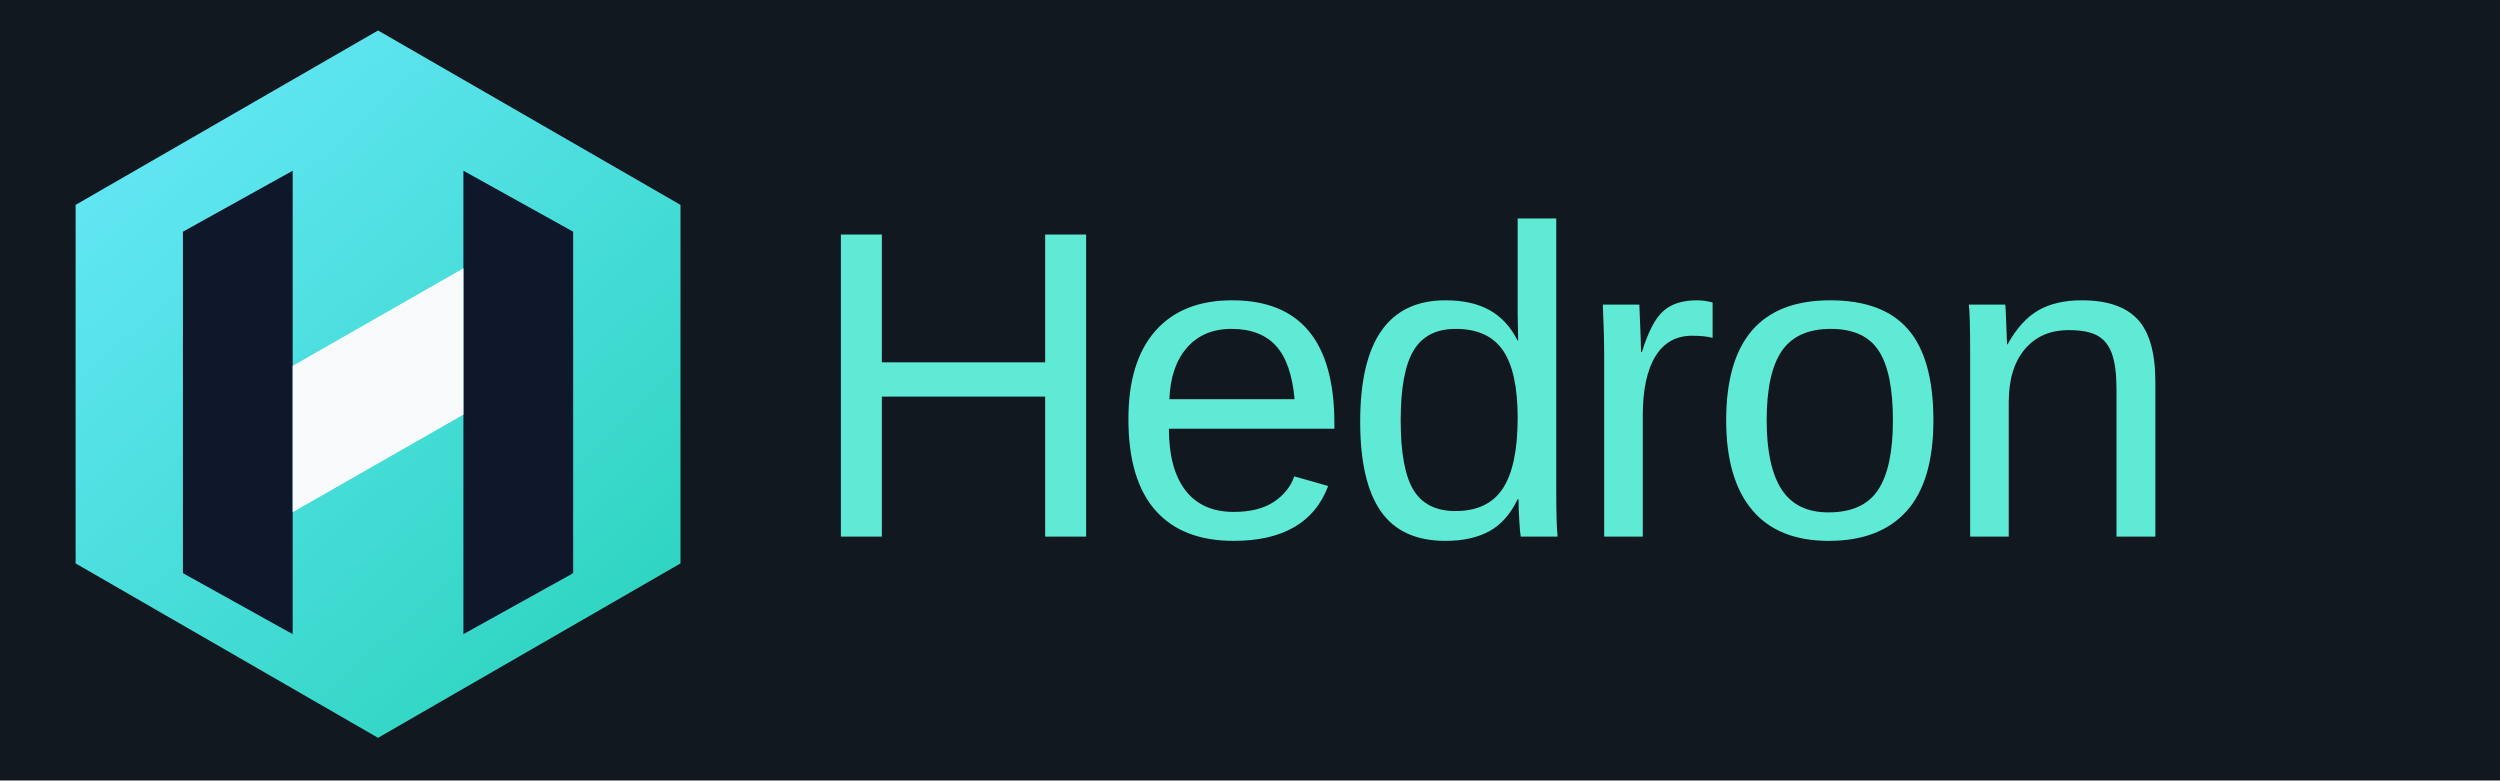
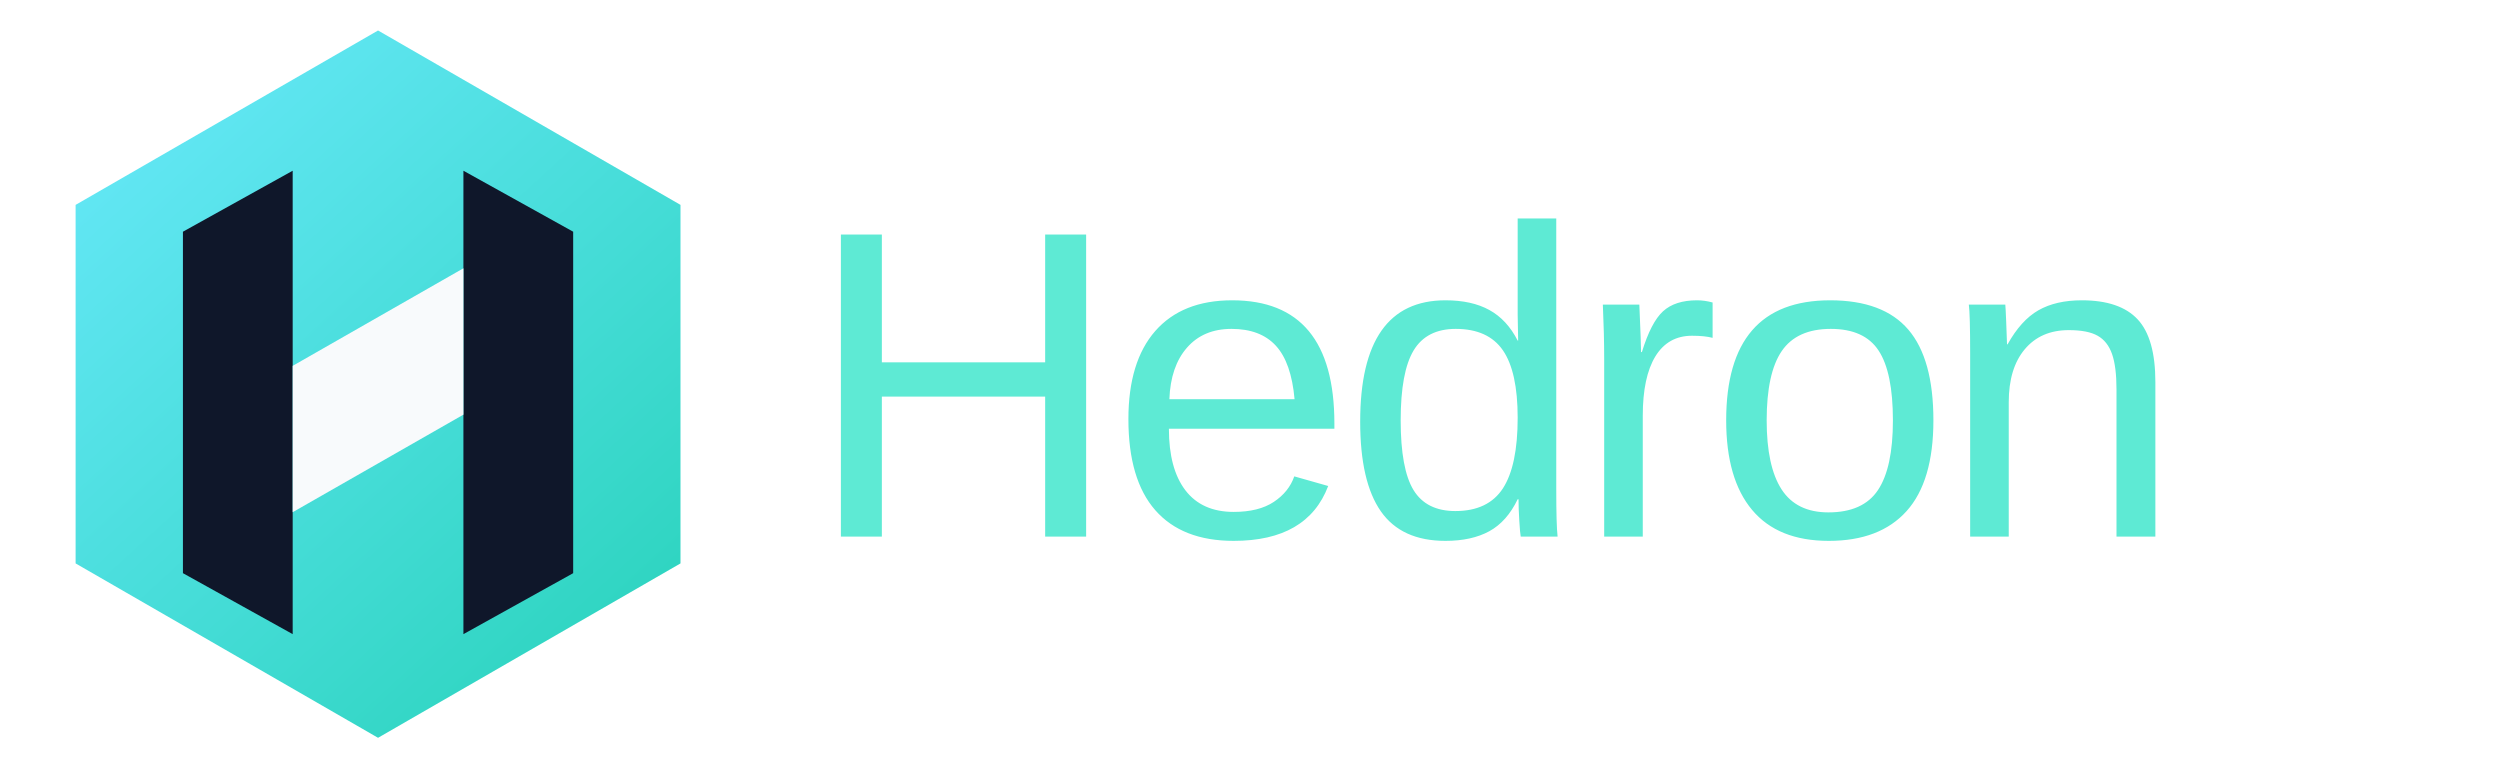
<svg xmlns="http://www.w3.org/2000/svg" viewBox="0 0 410 128" role="img" aria-labelledby="title">
  <defs>
    <linearGradient id="hedron-gradient" x1="18" y1="10" x2="106" y2="106" gradientUnits="userSpaceOnUse">
      <stop stop-color="#67e8f9" />
      <stop offset="1" stop-color="#2dd4bf" />
    </linearGradient>
  </defs>
-   <rect width="410" height="128" fill="#111820" />
  <path fill="url(#hedron-gradient)" d="M62 5 111.6 33.6v58.8L62 121 12.4 92.4V33.6L62 5Z" />
  <path fill="#0f172a" d="m30 38 18-10v76L30 94V38Zm46-10 18 10v56l-18 10V28Z" />
  <path fill="#f8fafc" d="m48 60 28-16v24L48 84V60Z" />
  <text fill="#5eead4" x="132" y="88" font-family="Arial, Helvetica Neue, sans-serif" font-size="72" font-weight="400" letter-spacing="-2">Hedron</text>
</svg>
